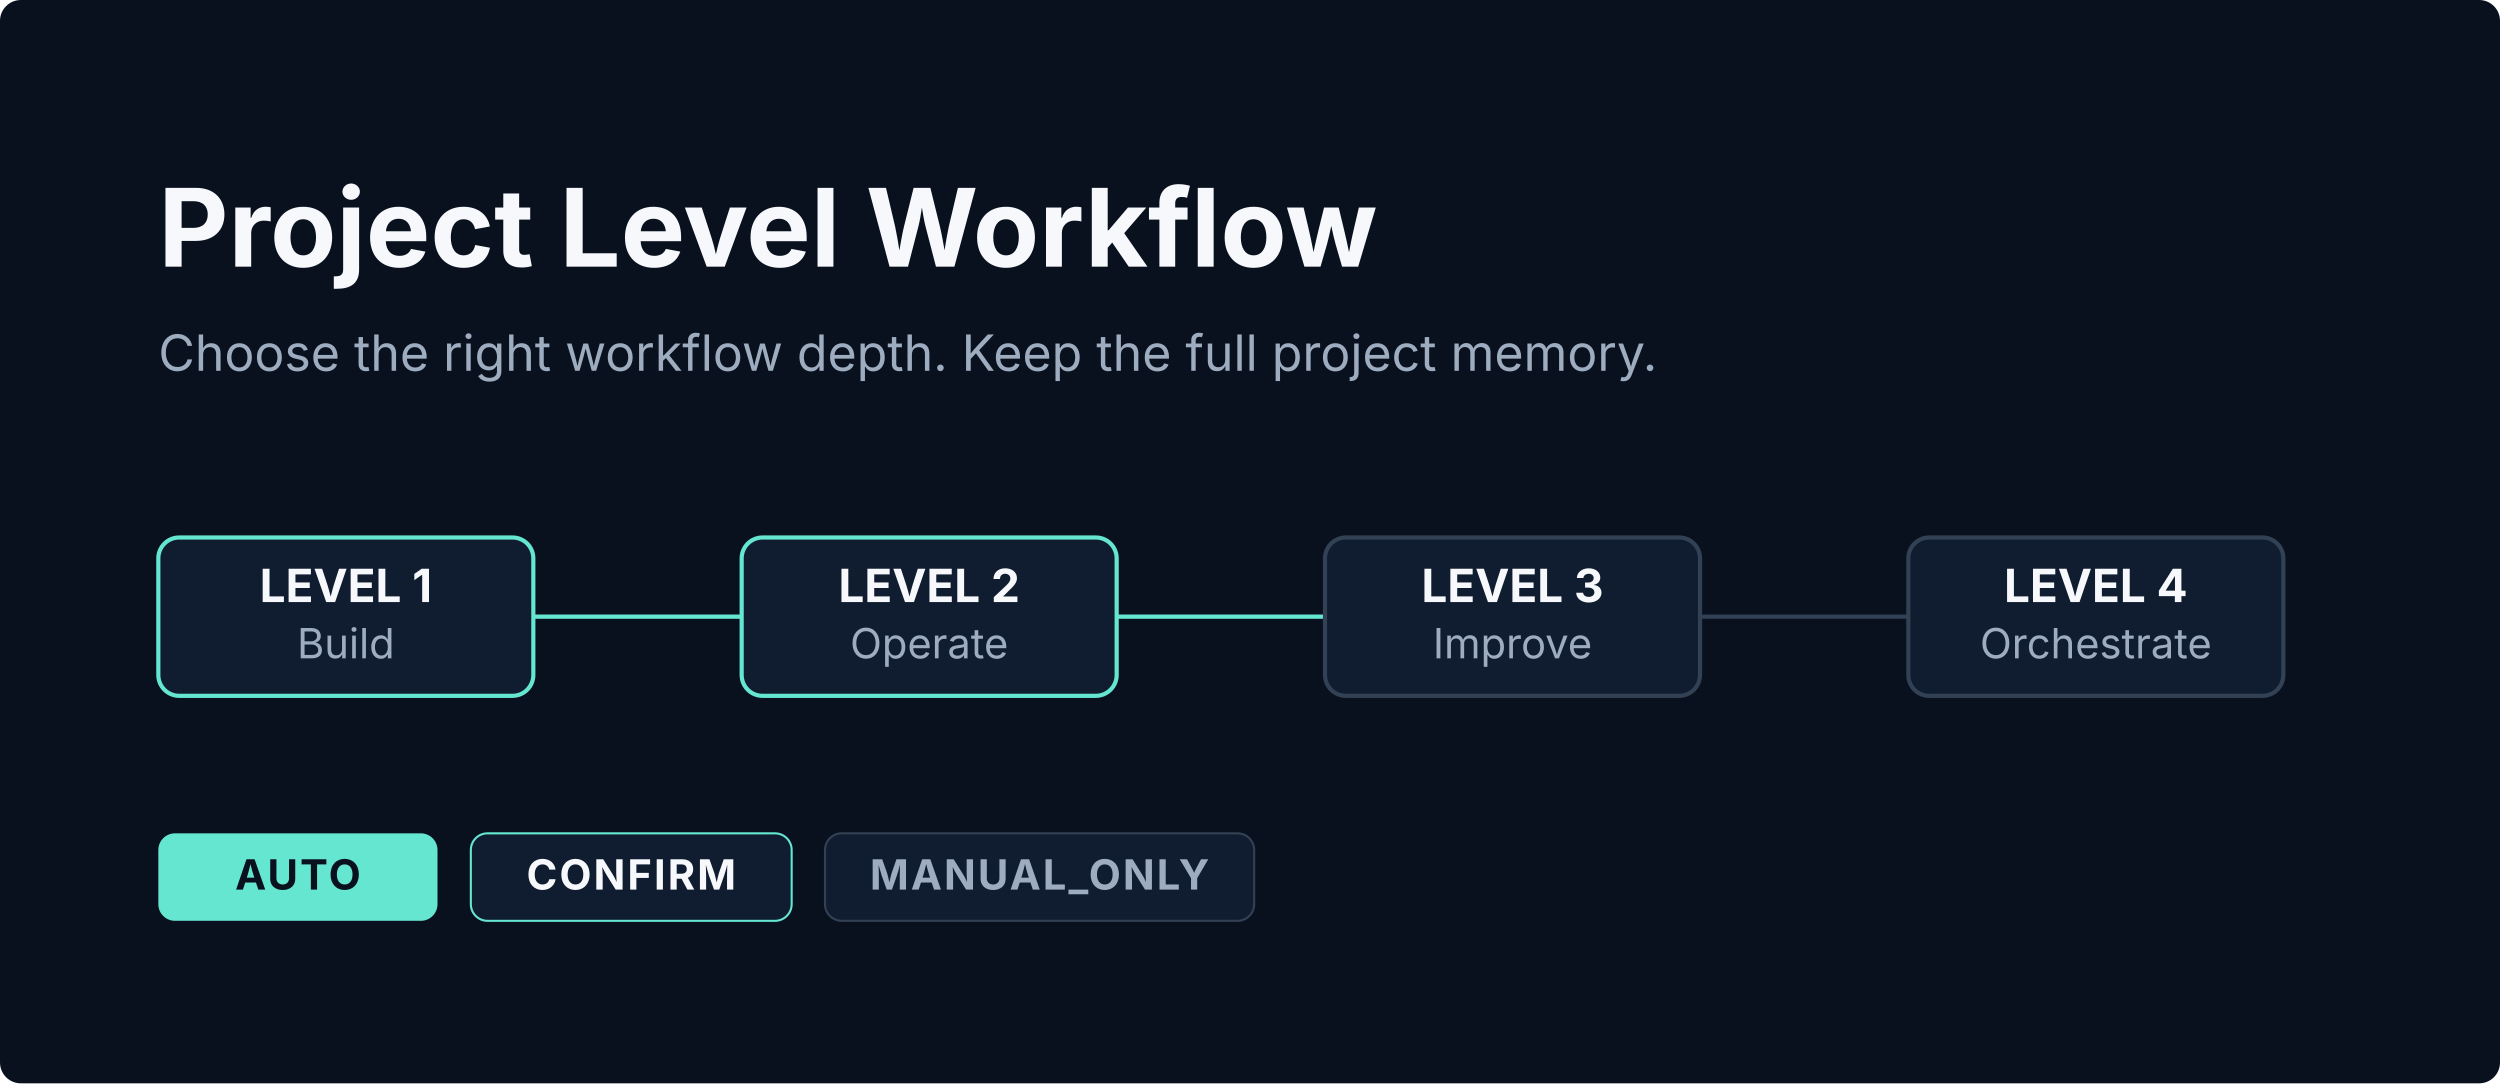
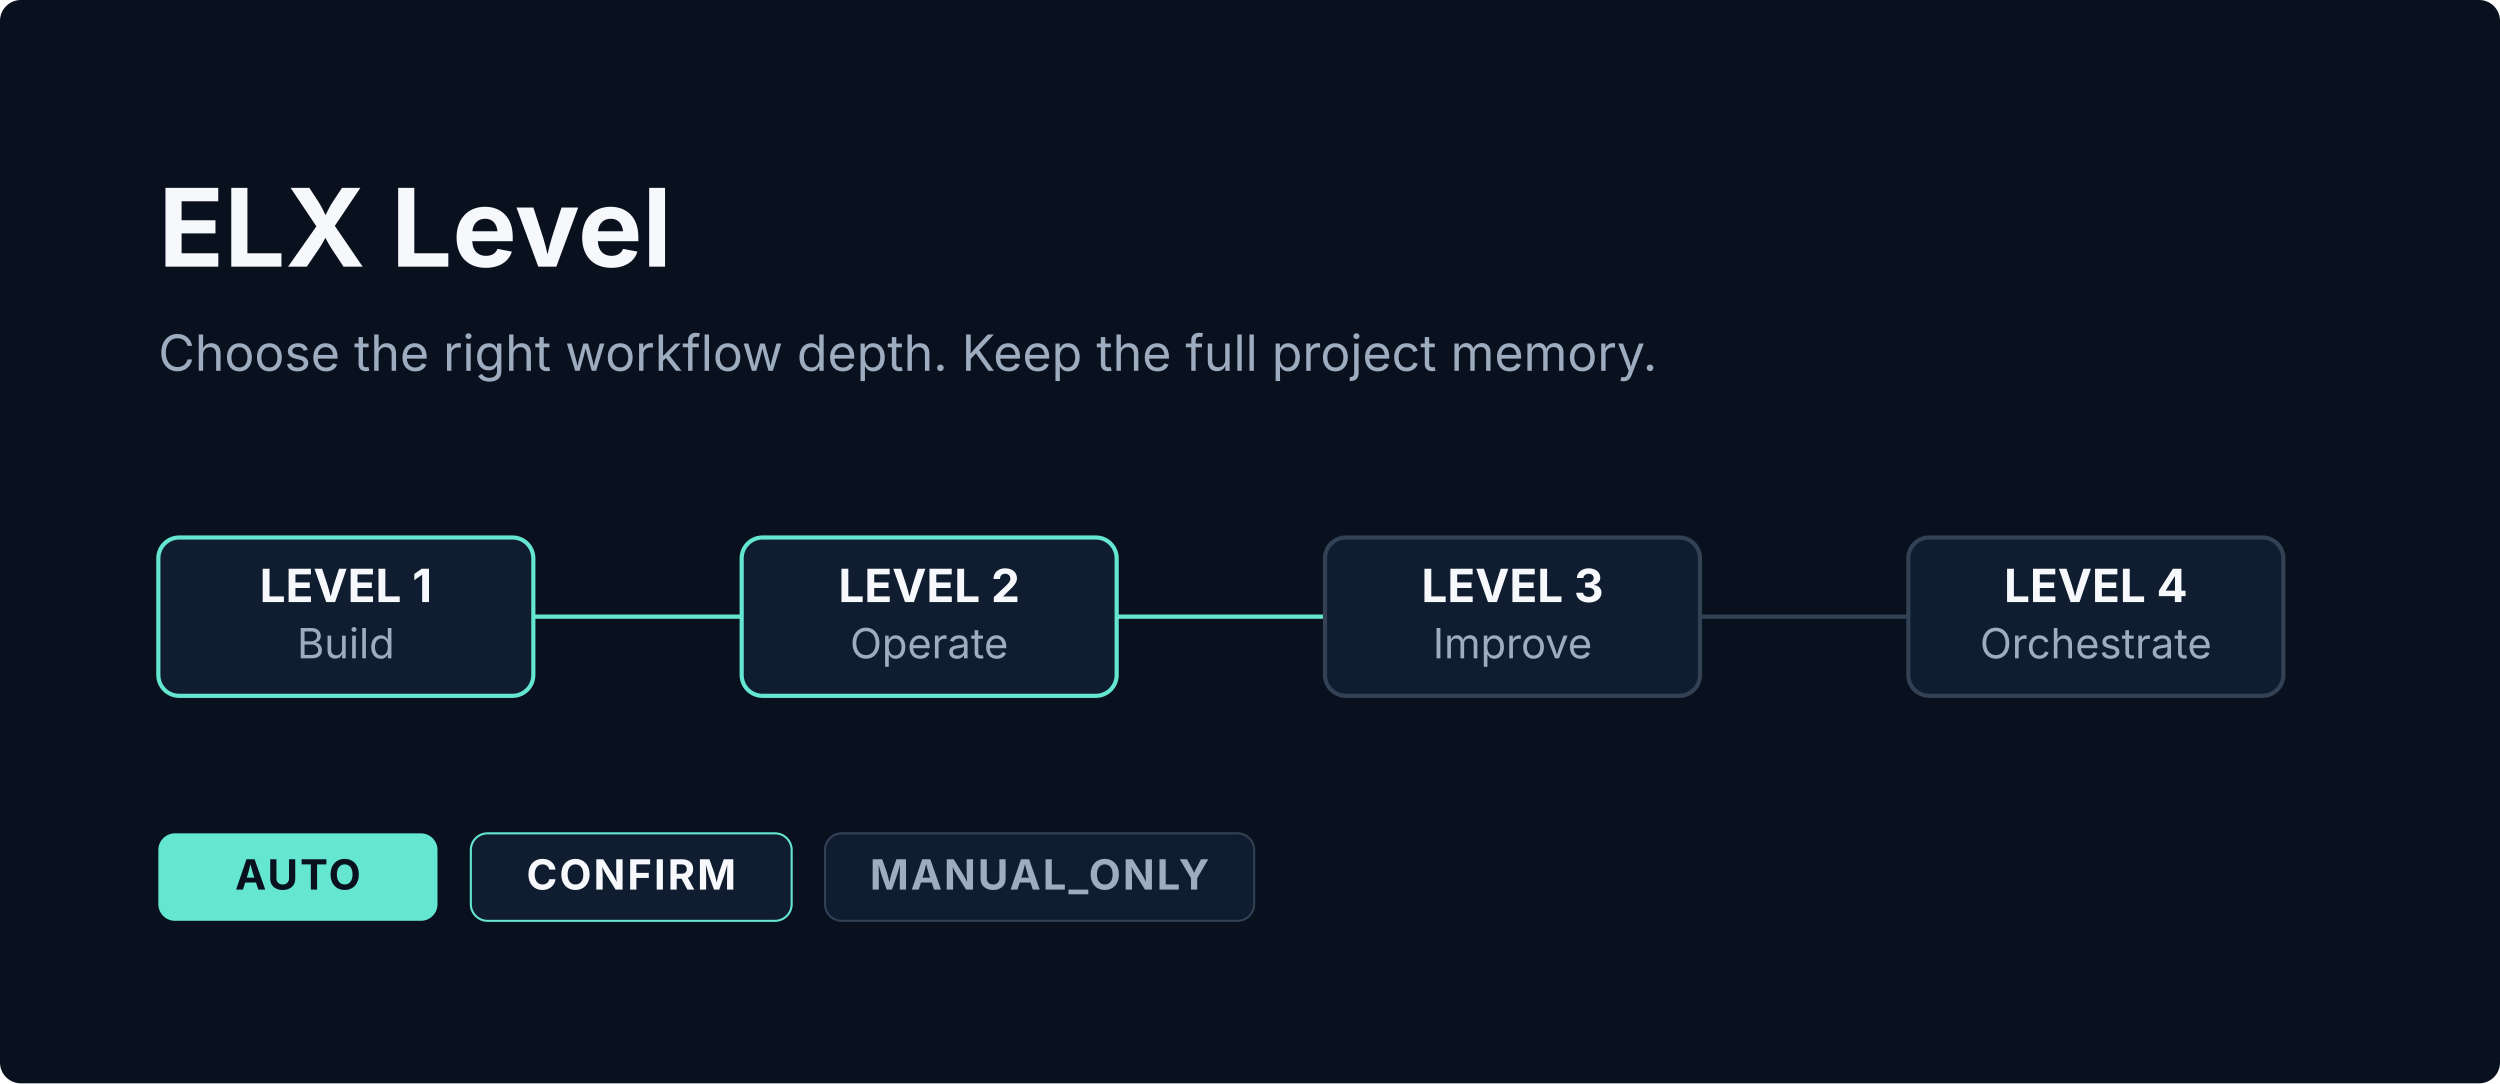
<svg xmlns="http://www.w3.org/2000/svg" viewBox="0 0 1200 520" role="img" aria-labelledby="title desc">
  <rect width="1200" height="520" rx="10" fill="#09111F" />
  <g font-family="Inter, Segoe UI, system-ui, sans-serif">
-     <text x="76" y="128" fill="#F6F8FB" font-size="52" font-weight="700">Project Level Workflow</text>
+     <text x="76" y="128" fill="#F6F8FB" font-size="52" font-weight="700">ELX Level</text>
    <text x="76" y="178" fill="#9EACBF" font-size="24">Choose the right workflow depth. Keep the full project memory.</text>
    <g transform="translate(76 258)">
      <path d="M90 38 H930" fill="none" stroke="#334155" stroke-width="2" />
      <path d="M90 38 H650" fill="none" stroke="#65E6D1" stroke-width="2" />
      <g>
        <rect width="180" height="76" rx="10" fill="#101D30" stroke="#65E6D1" stroke-width="2" />
        <text x="90" y="31" text-anchor="middle" fill="#F6F8FB" font-size="22" font-weight="650">LEVEL 1</text>
        <text x="90" y="58" text-anchor="middle" fill="#9EACBF" font-size="20">Build</text>
      </g>
      <g transform="translate(280)">
        <rect width="180" height="76" rx="10" fill="#101D30" stroke="#65E6D1" stroke-width="2" />
        <text x="90" y="31" text-anchor="middle" fill="#F6F8FB" font-size="22" font-weight="650">LEVEL 2</text>
        <text x="90" y="58" text-anchor="middle" fill="#9EACBF" font-size="20">Operate</text>
      </g>
      <g transform="translate(560)">
        <rect width="180" height="76" rx="10" fill="#101D30" stroke="#334155" stroke-width="2" />
        <text x="90" y="31" text-anchor="middle" fill="#F6F8FB" font-size="22" font-weight="650">LEVEL 3</text>
        <text x="90" y="58" text-anchor="middle" fill="#9EACBF" font-size="20">Improve</text>
      </g>
      <g transform="translate(840)">
        <rect width="180" height="76" rx="10" fill="#101D30" stroke="#334155" stroke-width="2" />
        <text x="90" y="31" text-anchor="middle" fill="#F6F8FB" font-size="22" font-weight="650">LEVEL 4</text>
        <text x="90" y="58" text-anchor="middle" fill="#9EACBF" font-size="20">Orchestrate</text>
      </g>
    </g>
    <g transform="translate(76 400)" font-size="20" font-weight="650" letter-spacing="1">
      <rect width="134" height="42" rx="8" fill="#65E6D1" />
      <text x="67" y="27" text-anchor="middle" fill="#09111F">AUTO</text>
      <rect x="150" width="154" height="42" rx="8" fill="#101D30" stroke="#65E6D1" />
      <text x="227" y="27" text-anchor="middle" fill="#F6F8FB">CONFIRM</text>
      <rect x="320" width="206" height="42" rx="8" fill="#101D30" stroke="#334155" />
      <text x="423" y="27" text-anchor="middle" fill="#9EACBF">MANUAL_ONLY</text>
    </g>
  </g>
</svg>
